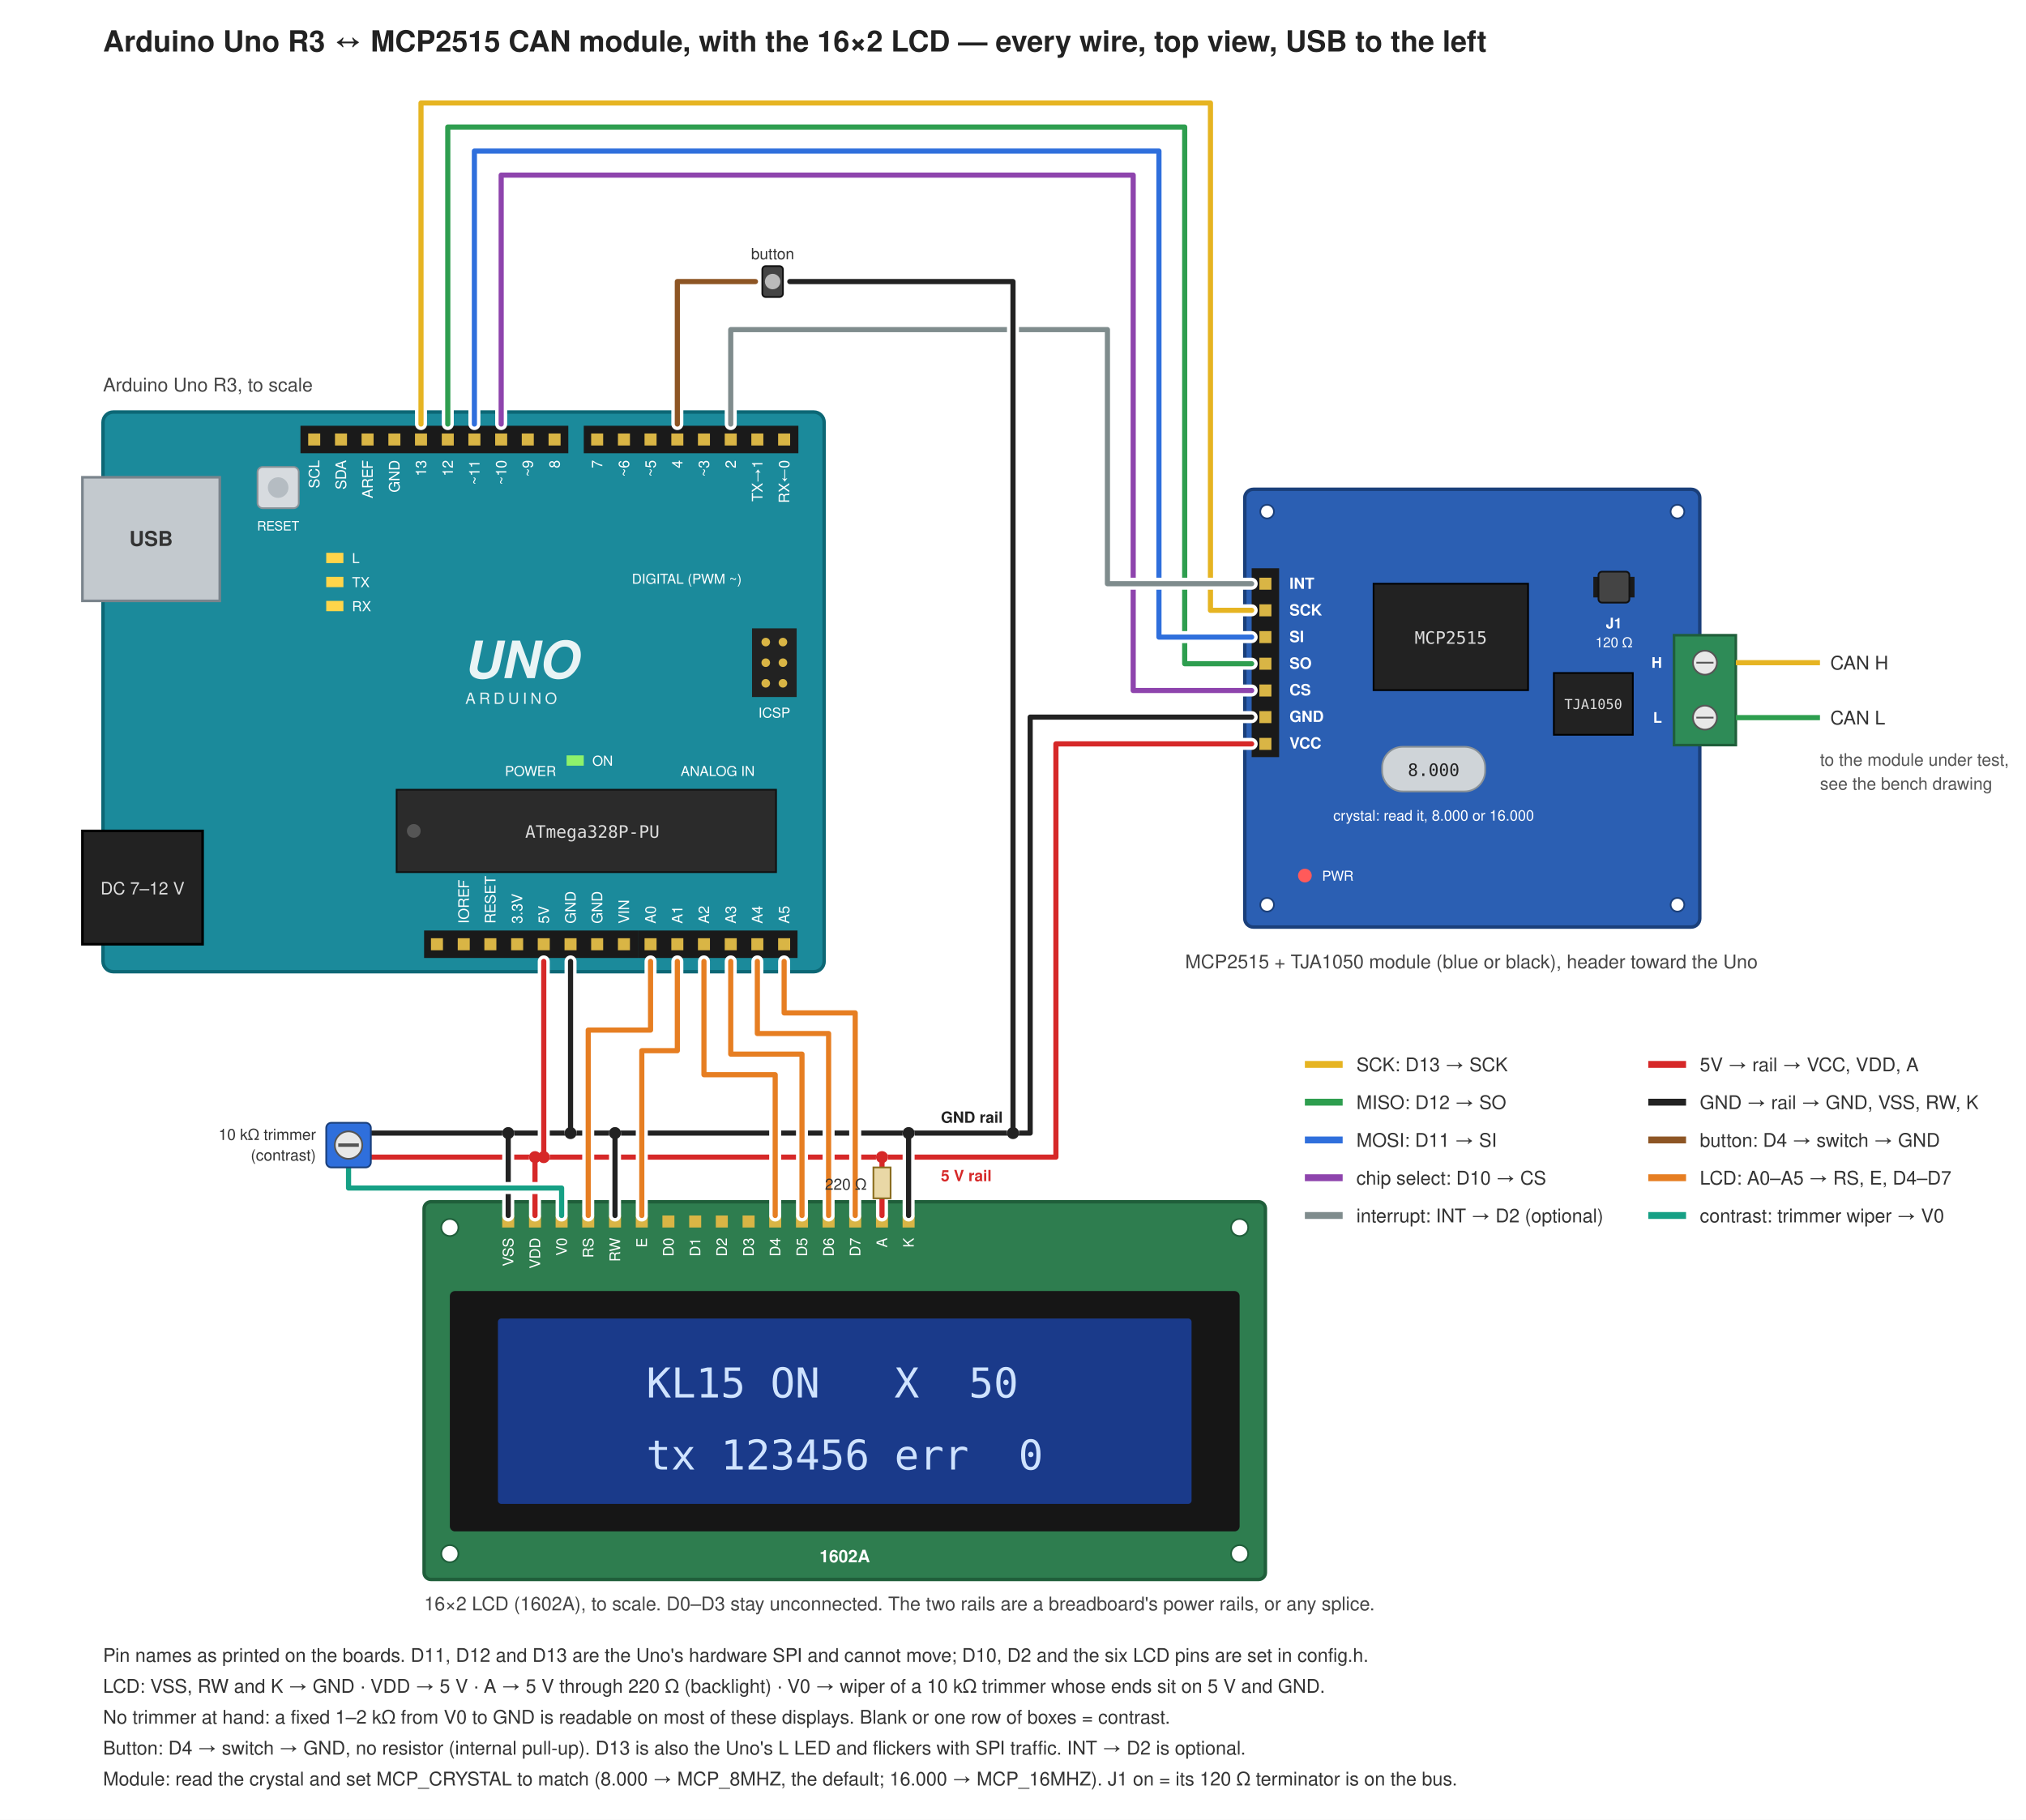
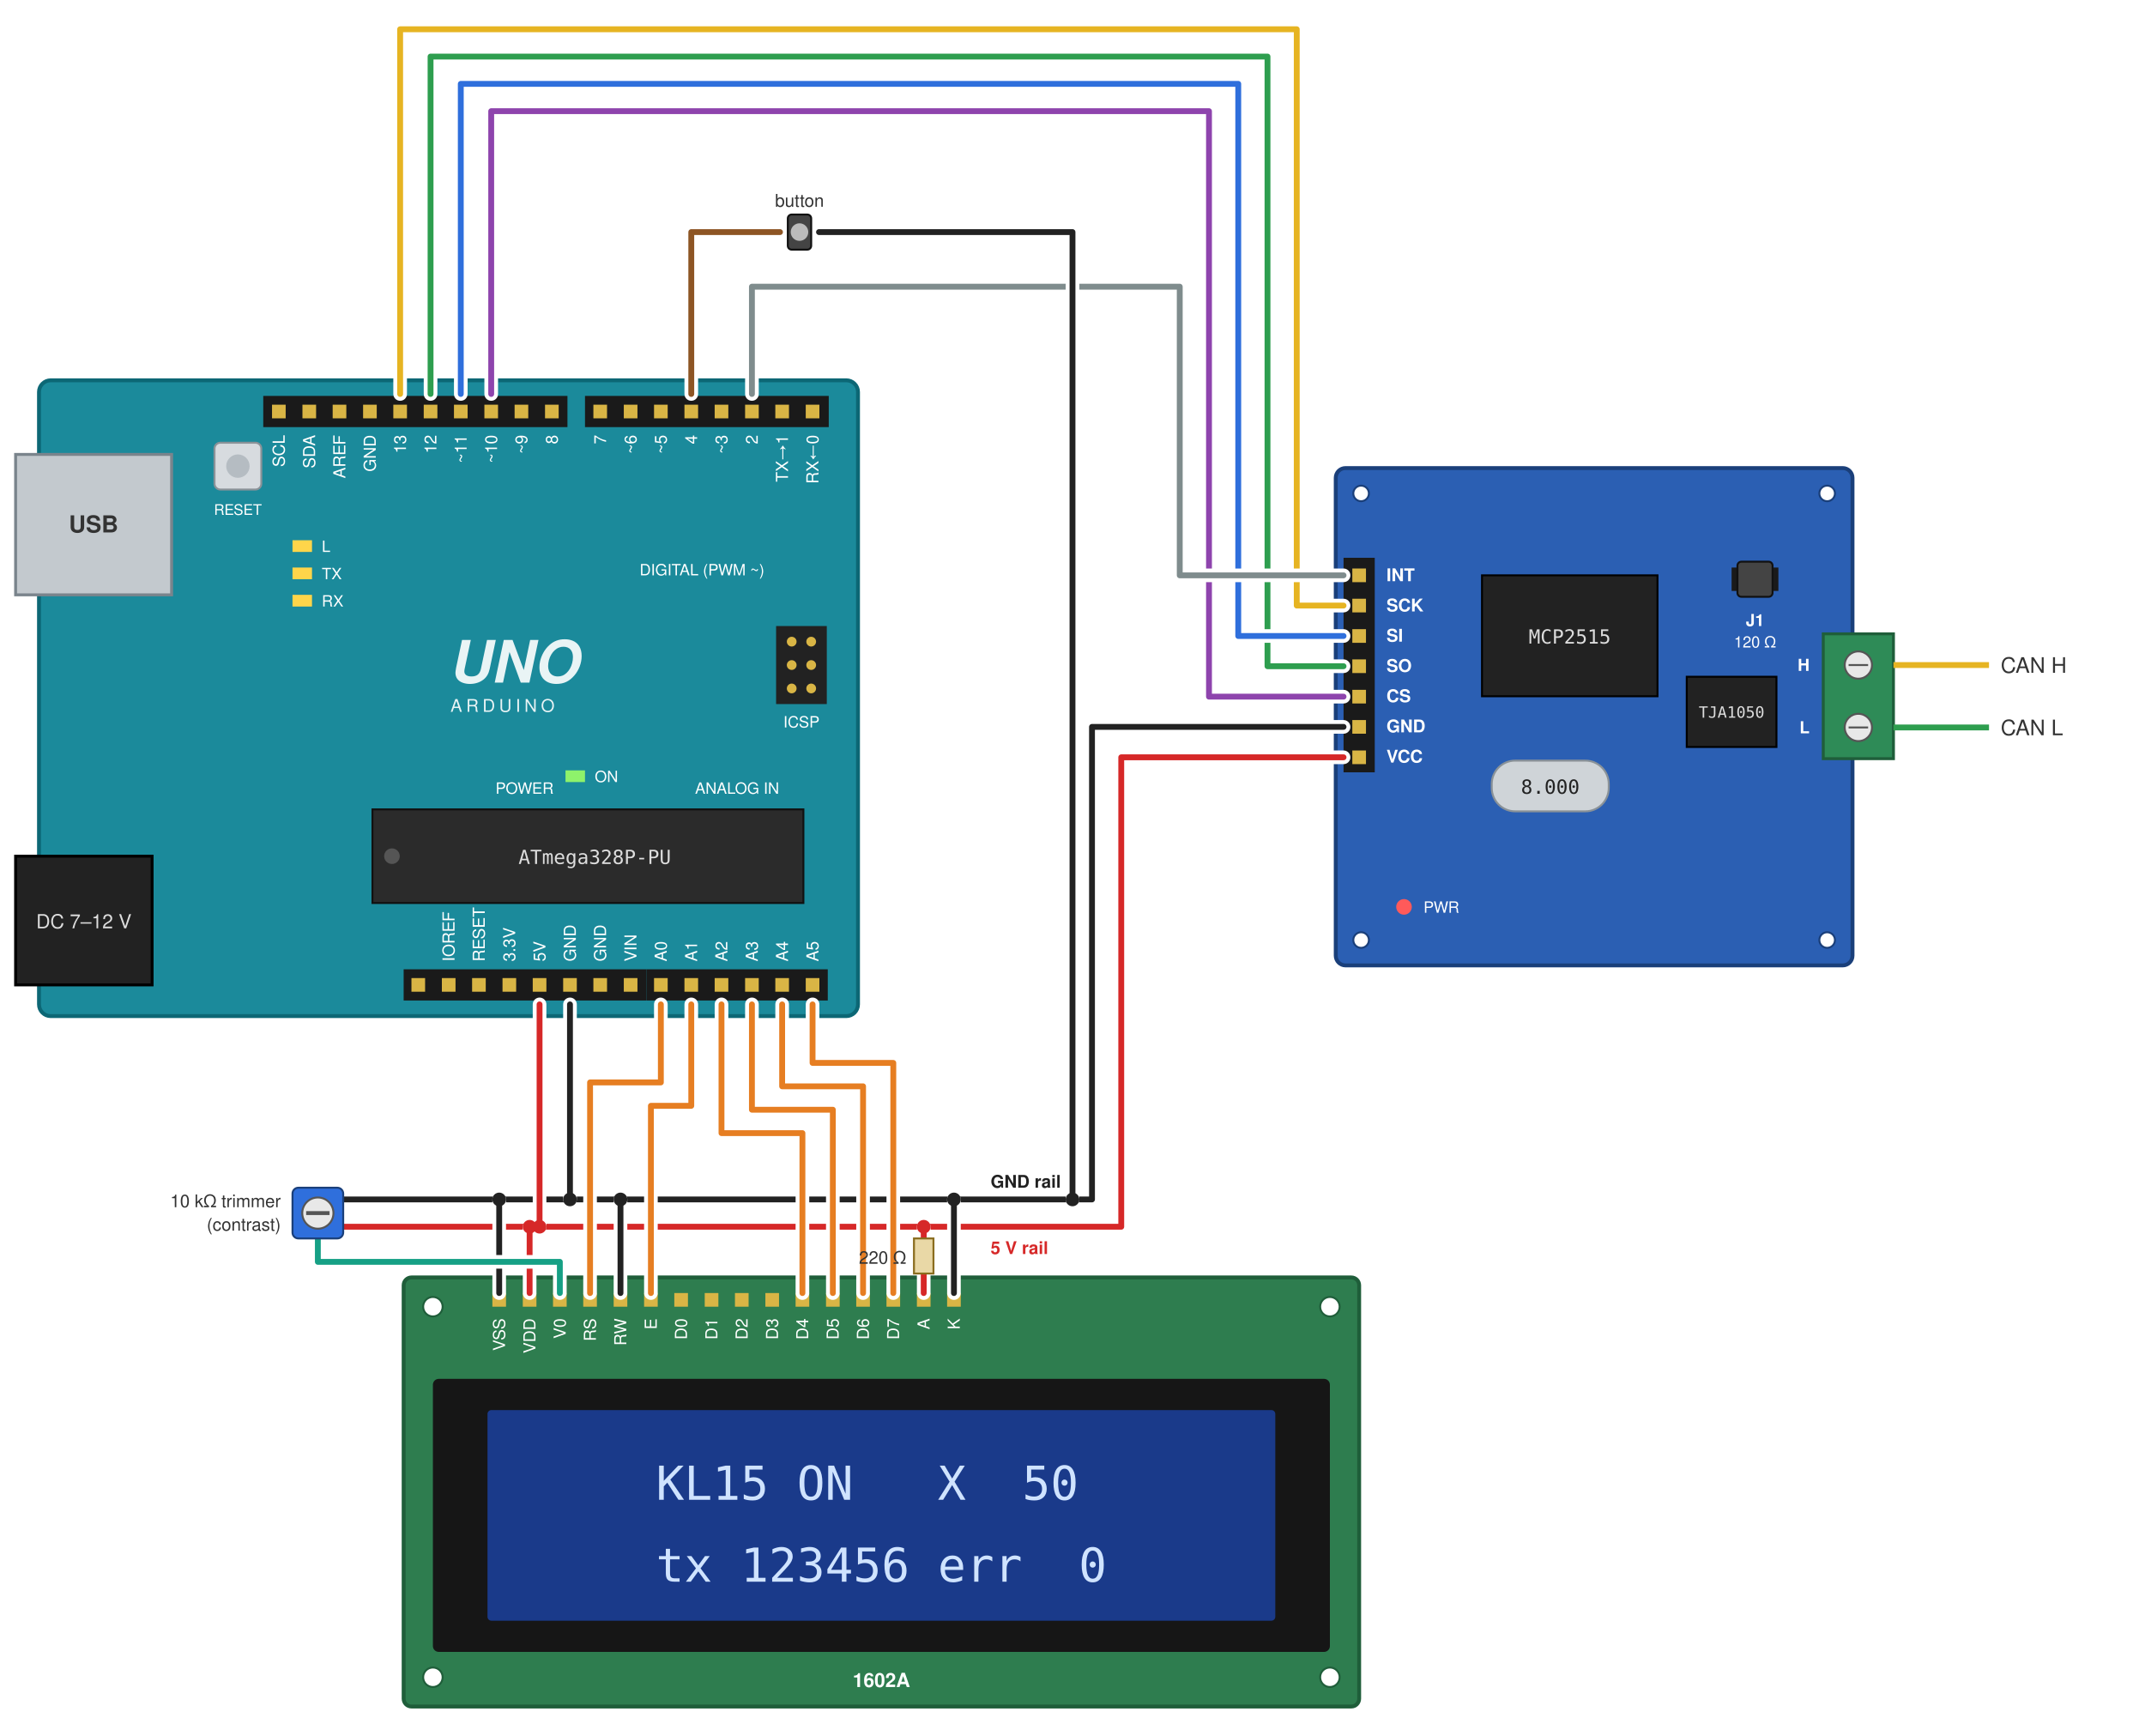
- <svg xmlns="http://www.w3.org/2000/svg" viewBox="0 0 1180 1060" width="1180" height="1060" font-family="Helvetica, Arial, sans-serif">
+ <svg xmlns="http://www.w3.org/2000/svg" viewBox="40 45 1100 890" width="1100" height="890" font-family="Helvetica, Arial, sans-serif">
  <rect width="1180" height="1060" fill="#ffffff" />
-   <text x="60" y="30" font-size="17" font-weight="bold" fill="#222">Arduino Uno R3 ↔ MCP2515 CAN module, with the 16×2 LCD — every wire, top view, USB to the left</text>
  <g id="uno">
    <rect x="60" y="240" width="420" height="326" rx="6" fill="#1b8a9b" stroke="#0c6775" stroke-width="2" />
    <rect x="48" y="278" width="80" height="72" fill="#c3c9ce" stroke="#7a848c" stroke-width="1.5" />
    <text x="88" y="318" font-size="12" font-weight="bold" text-anchor="middle" fill="#333">USB</text>
    <rect x="48" y="484" width="70" height="66" fill="#222" stroke="#000" stroke-width="1.5" />
    <text x="83" y="521" font-size="10" text-anchor="middle" fill="#ddd">DC 7–12 V</text>
    <rect x="150" y="272" width="24" height="24" rx="3" fill="#d7dbdf" stroke="#8a9298" />
    <circle cx="162" cy="284" r="6" fill="#b5bcc2" />
    <text x="162" y="309" font-size="7.5" text-anchor="middle" fill="#fff">RESET</text>
    <rect x="190" y="322" width="10" height="6" fill="#ffd54a" />
    <text x="205" y="328" font-size="8" fill="#fff">L</text>
    <rect x="190" y="336" width="10" height="6" fill="#ffd54a" />
    <text x="205" y="342" font-size="8" fill="#fff">TX</text>
    <rect x="190" y="350" width="10" height="6" fill="#ffd54a" />
    <text x="205" y="356" font-size="8" fill="#fff">RX</text>
    <rect x="330" y="440" width="10" height="6" fill="#8ef26b" />
    <text x="345" y="446" font-size="8" fill="#fff">ON</text>
    <text x="270" y="395" font-size="30" font-style="italic" font-weight="bold" fill="#fff" opacity="0.9">UNO</text>
    <text x="271" y="410" font-size="9" fill="#fff" opacity="0.9" letter-spacing="2">ARDUINO</text>
    <rect x="231" y="460" width="221" height="48" fill="#2b2b2b" stroke="#111" />
    <circle cx="241" cy="484" r="4" fill="#555" />
    <text x="345" y="488" font-size="10" font-family="monospace" text-anchor="middle" fill="#ddd">ATmega328P-PU</text>
    <rect x="438" y="366" width="26" height="40" fill="#222" />
    <g fill="#d9b545">
      <circle cx="446" cy="374" r="2.5" />
      <circle cx="456" cy="374" r="2.5" />
      <circle cx="446" cy="386" r="2.5" />
      <circle cx="456" cy="386" r="2.5" />
      <circle cx="446" cy="398" r="2.5" />
      <circle cx="456" cy="398" r="2.5" />
    </g>
    <text x="451" y="418" font-size="8" text-anchor="middle" fill="#fff">ICSP</text>
    <text x="400" y="340" font-size="8" fill="#fff" text-anchor="middle">DIGITAL (PWM ~)</text>
    <text x="309" y="452" font-size="8" fill="#fff" text-anchor="middle">POWER</text>
    <text x="418" y="452" font-size="8" fill="#fff" text-anchor="middle">ANALOG IN</text>
    <rect x="175" y="248" width="156" height="16" fill="#1a1a1a" />
    <rect x="340" y="248" width="125" height="16" fill="#1a1a1a" />
    <g fill="#d9b545">
      <rect x="179.5" y="252.5" width="7" height="7" />
      <rect x="195.1" y="252.5" width="7" height="7" />
      <rect x="210.6" y="252.5" width="7" height="7" />
      <rect x="226.2" y="252.5" width="7" height="7" />
      <rect x="241.7" y="252.5" width="7" height="7" />
      <rect x="257.3" y="252.5" width="7" height="7" />
      <rect x="272.8" y="252.5" width="7" height="7" />
      <rect x="288.4" y="252.5" width="7" height="7" />
      <rect x="303.9" y="252.5" width="7" height="7" />
      <rect x="319.5" y="252.5" width="7" height="7" />
      <rect x="344.3" y="252.5" width="7" height="7" />
      <rect x="359.9" y="252.5" width="7" height="7" />
      <rect x="375.4" y="252.5" width="7" height="7" />
      <rect x="391" y="252.5" width="7" height="7" />
      <rect x="406.5" y="252.5" width="7" height="7" />
      <rect x="422.1" y="252.5" width="7" height="7" />
      <rect x="437.6" y="252.5" width="7" height="7" />
      <rect x="453.2" y="252.5" width="7" height="7" />
    </g>
    <g font-size="8.5" fill="#fff" text-anchor="end">
      <text transform="translate(186,268) rotate(-90)">SCL</text>
      <text transform="translate(201.6,268) rotate(-90)">SDA</text>
      <text transform="translate(217.1,268) rotate(-90)">AREF</text>
      <text transform="translate(232.7,268) rotate(-90)">GND</text>
      <text transform="translate(248.2,268) rotate(-90)">13</text>
      <text transform="translate(263.8,268) rotate(-90)">12</text>
      <text transform="translate(279.3,268) rotate(-90)">~11</text>
      <text transform="translate(294.9,268) rotate(-90)">~10</text>
      <text transform="translate(310.4,268) rotate(-90)">~9</text>
      <text transform="translate(326,268) rotate(-90)">8</text>
      <text transform="translate(350.8,268) rotate(-90)">7</text>
      <text transform="translate(366.4,268) rotate(-90)">~6</text>
      <text transform="translate(381.9,268) rotate(-90)">~5</text>
      <text transform="translate(397.5,268) rotate(-90)">4</text>
      <text transform="translate(413,268) rotate(-90)">~3</text>
      <text transform="translate(428.6,268) rotate(-90)">2</text>
      <text transform="translate(444.1,268) rotate(-90)">TX→1</text>
      <text transform="translate(459.7,268) rotate(-90)">RX←0</text>
    </g>
    <rect x="247" y="542" width="124.5" height="16" fill="#1a1a1a" />
    <rect x="371.5" y="542" width="93" height="16" fill="#1a1a1a" />
    <g fill="#d9b545">
      <rect x="251" y="546.5" width="7" height="7" />
      <rect x="266.6" y="546.5" width="7" height="7" />
      <rect x="282.1" y="546.5" width="7" height="7" />
      <rect x="297.7" y="546.5" width="7" height="7" />
      <rect x="313.2" y="546.5" width="7" height="7" />
      <rect x="328.8" y="546.5" width="7" height="7" />
      <rect x="344.3" y="546.5" width="7" height="7" />
      <rect x="359.9" y="546.5" width="7" height="7" />
      <rect x="375.4" y="546.5" width="7" height="7" />
      <rect x="391" y="546.5" width="7" height="7" />
      <rect x="406.5" y="546.5" width="7" height="7" />
      <rect x="422.1" y="546.5" width="7" height="7" />
      <rect x="437.6" y="546.5" width="7" height="7" />
      <rect x="453.2" y="546.5" width="7" height="7" />
    </g>
    <g font-size="8.5" fill="#fff">
      <text transform="translate(273.1,538) rotate(-90)">IOREF</text>
      <text transform="translate(288.6,538) rotate(-90)">RESET</text>
      <text transform="translate(304.2,538) rotate(-90)">3.3V</text>
      <text transform="translate(319.7,538) rotate(-90)">5V</text>
      <text transform="translate(335.3,538) rotate(-90)">GND</text>
      <text transform="translate(350.8,538) rotate(-90)">GND</text>
      <text transform="translate(366.4,538) rotate(-90)">VIN</text>
      <text transform="translate(381.9,538) rotate(-90)">A0</text>
      <text transform="translate(397.5,538) rotate(-90)">A1</text>
      <text transform="translate(413,538) rotate(-90)">A2</text>
      <text transform="translate(428.6,538) rotate(-90)">A3</text>
      <text transform="translate(444.1,538) rotate(-90)">A4</text>
      <text transform="translate(459.7,538) rotate(-90)">A5</text>
    </g>
  </g>
-   <text x="60" y="228" font-size="11" fill="#444">Arduino Uno R3, to scale</text>
  <g id="mcp2515">
    <rect x="725" y="285" width="265" height="255" rx="5" fill="#2b5fb3" stroke="#1a3f7a" stroke-width="2" />
    <g fill="#fff" stroke="#1a3f7a">
      <circle cx="738" cy="298" r="4" />
      <circle cx="977" cy="298" r="4" />
      <circle cx="738" cy="527" r="4" />
      <circle cx="977" cy="527" r="4" />
    </g>
    <rect x="729" y="331" width="16" height="110" fill="#1a1a1a" />
    <g fill="#d9b545">
      <rect x="733.5" y="336.5" width="7" height="7" />
      <rect x="733.5" y="352" width="7" height="7" />
      <rect x="733.5" y="367.6" width="7" height="7" />
      <rect x="733.5" y="383.1" width="7" height="7" />
      <rect x="733.5" y="398.7" width="7" height="7" />
      <rect x="733.5" y="414.2" width="7" height="7" />
      <rect x="733.5" y="429.8" width="7" height="7" />
    </g>
    <g font-size="9" font-weight="bold" fill="#fff">
      <text x="751" y="343">INT</text>
      <text x="751" y="358.5">SCK</text>
      <text x="751" y="374">SI</text>
      <text x="751" y="389.5">SO</text>
      <text x="751" y="405">CS</text>
      <text x="751" y="420.5">GND</text>
      <text x="751" y="436">VCC</text>
    </g>
    <rect x="800" y="340" width="90" height="62" fill="#222" stroke="#000" />
    <text x="845" y="375" font-size="10" font-family="monospace" fill="#ddd" text-anchor="middle">MCP2515</text>
    <rect x="905" y="392" width="46" height="36" fill="#222" stroke="#000" />
    <text x="928" y="413" font-size="8" font-family="monospace" fill="#ddd" text-anchor="middle">TJA1050</text>
    <rect x="805" y="435" width="60" height="26" rx="12" fill="#cfd4d8" stroke="#8a9298" />
    <text x="835" y="452" font-size="10" font-family="monospace" fill="#222" text-anchor="middle">8.000</text>
-     <text x="835" y="478" font-size="8.5" fill="#fff" text-anchor="middle">crystal: read it, 8.000 or 16.000</text>
    <rect x="928" y="336" width="24" height="12" fill="#1a1a1a" />
    <rect x="931" y="333" width="18" height="18" rx="2" fill="#444" stroke="#111" />
    <text x="940" y="366" font-size="8.5" font-weight="bold" fill="#fff" text-anchor="middle">J1</text>
    <text x="940" y="377" font-size="8" fill="#fff" text-anchor="middle">120 Ω</text>
    <rect x="975" y="370" width="36" height="64" fill="#2e8b57" stroke="#1f5e3a" stroke-width="1.5" />
    <circle cx="993" cy="386" r="7" fill="#e8e8e8" stroke="#555" />
    <line x1="988" y1="386" x2="998" y2="386" stroke="#555" />
    <circle cx="993" cy="418" r="7" fill="#e8e8e8" stroke="#555" />
    <line x1="988" y1="418" x2="998" y2="418" stroke="#555" />
    <text x="968" y="389" font-size="8.5" font-weight="bold" fill="#fff" text-anchor="end">H</text>
    <text x="968" y="421" font-size="8.5" font-weight="bold" fill="#fff" text-anchor="end">L</text>
    <circle cx="760" cy="510" r="4" fill="#ff5a5a" />
    <text x="770" y="513" font-size="8" fill="#fff">PWR</text>
  </g>
  <path d="M1011,386 H1060" stroke="#e6b422" stroke-width="3" fill="none" />
  <text x="1066" y="390" font-size="11" fill="#333">CAN H</text>
  <path d="M1011,418 H1060" stroke="#2e9e4f" stroke-width="3" fill="none" />
  <text x="1066" y="422" font-size="11" fill="#333">CAN L</text>
-   <text x="1060" y="446" font-size="10" fill="#555">to the module under test,</text>
-   <text x="1060" y="460" font-size="10" fill="#555">see the bench drawing</text>
-   <text x="857" y="564" font-size="11" fill="#444" text-anchor="middle">MCP2515 + TJA1050 module (blue or black), header toward the Uno</text>
  <g id="lcd">
    <rect x="247" y="700" width="490" height="220" rx="4" fill="#2e7d4f" stroke="#1f5e3a" stroke-width="2" />
    <g fill="#fff" stroke="#1f5e3a">
      <circle cx="262" cy="715" r="5" />
      <circle cx="722" cy="715" r="5" />
      <circle cx="262" cy="905" r="5" />
      <circle cx="722" cy="905" r="5" />
    </g>
    <g fill="#d9b545">
      <rect x="292.5" y="708" width="7" height="7" />
      <rect x="308.1" y="708" width="7" height="7" />
      <rect x="323.6" y="708" width="7" height="7" />
      <rect x="339.1" y="708" width="7" height="7" />
      <rect x="354.7" y="708" width="7" height="7" />
      <rect x="370.3" y="708" width="7" height="7" />
      <rect x="385.8" y="708" width="7" height="7" />
      <rect x="401.4" y="708" width="7" height="7" />
      <rect x="416.9" y="708" width="7" height="7" />
      <rect x="432.5" y="708" width="7" height="7" />
      <rect x="448.0" y="708" width="7" height="7" />
      <rect x="463.6" y="708" width="7" height="7" />
      <rect x="479.1" y="708" width="7" height="7" />
      <rect x="494.6" y="708" width="7" height="7" />
      <rect x="510.2" y="708" width="7" height="7" />
      <rect x="525.7" y="708" width="7" height="7" />
    </g>
    <g font-size="8.5" fill="#fff" text-anchor="end">
      <text transform="translate(299.0,721) rotate(-90)">VSS</text>
      <text transform="translate(314.6,721) rotate(-90)">VDD</text>
      <text transform="translate(330.1,721) rotate(-90)">V0</text>
      <text transform="translate(345.6,721) rotate(-90)">RS</text>
      <text transform="translate(361.2,721) rotate(-90)">RW</text>
      <text transform="translate(376.8,721) rotate(-90)">E</text>
      <text transform="translate(392.3,721) rotate(-90)">D0</text>
      <text transform="translate(407.9,721) rotate(-90)">D1</text>
      <text transform="translate(423.4,721) rotate(-90)">D2</text>
      <text transform="translate(439.0,721) rotate(-90)">D3</text>
      <text transform="translate(454.5,721) rotate(-90)">D4</text>
      <text transform="translate(470.1,721) rotate(-90)">D5</text>
      <text transform="translate(485.6,721) rotate(-90)">D6</text>
      <text transform="translate(501.1,721) rotate(-90)">D7</text>
      <text transform="translate(516.7,721) rotate(-90)">A</text>
      <text transform="translate(532.2,721) rotate(-90)">K</text>
    </g>
    <rect x="262" y="752" width="460" height="140" rx="3" fill="#161616" />
    <rect x="290" y="768" width="404" height="108" rx="2" fill="#1a3a8a" />
    <text x="492" y="814" font-size="24" font-family="monospace" fill="#cfe3ff" text-anchor="middle" xml:space="preserve">KL15 ON   X  50 </text>
    <text x="492" y="856" font-size="24" font-family="monospace" fill="#cfe3ff" text-anchor="middle" xml:space="preserve">tx 123456 err  0</text>
    <text x="492" y="910" font-size="10" font-weight="bold" fill="#fff" text-anchor="middle">1602A</text>
  </g>
-   <text x="247" y="938" font-size="11" fill="#444">16×2 LCD (1602A), to scale. D0–D3 stay unconnected. The two rails are a breadboard's power rails, or any splice.</text>
  <g fill="none" stroke-linejoin="round" stroke-linecap="round">
    <path d="M216,660 H600 V417.7 H729" stroke="#fff" stroke-width="7" />
    <path d="M216,660 H600 V417.7 H729" stroke="#222" stroke-width="3" />
    <path d="M216,674 H615 V433.3 H729" stroke="#fff" stroke-width="7" />
    <path d="M216,674 H615 V433.3 H729" stroke="#d62828" stroke-width="3" />
    <path d="M245.2,247 V60 H705 V355.5 H729" stroke="#fff" stroke-width="7" />
    <path d="M245.2,247 V60 H705 V355.5 H729" stroke="#e6b422" stroke-width="3" />
    <path d="M260.8,247 V74 H690 V386.6 H729" stroke="#fff" stroke-width="7" />
    <path d="M260.8,247 V74 H690 V386.6 H729" stroke="#2e9e4f" stroke-width="3" />
    <path d="M276.3,247 V88 H675 V371.1 H729" stroke="#fff" stroke-width="7" />
    <path d="M276.3,247 V88 H675 V371.1 H729" stroke="#2f6fdc" stroke-width="3" />
    <path d="M291.9,247 V102 H660 V402.2 H729" stroke="#fff" stroke-width="7" />
    <path d="M291.9,247 V102 H660 V402.2 H729" stroke="#8e44ad" stroke-width="3" />
    <path d="M425.6,247 V192 H645 V340 H729" stroke="#fff" stroke-width="7" />
    <path d="M425.6,247 V192 H645 V340 H729" stroke="#7f8c8d" stroke-width="3" />
    <path d="M394.5,247 V164 H440" stroke="#fff" stroke-width="7" />
    <path d="M394.5,247 V164 H440" stroke="#8d5524" stroke-width="3" />
    <path d="M460,164 H590 V660" stroke="#fff" stroke-width="7" />
    <path d="M460,164 H590 V660" stroke="#222" stroke-width="3" />
    <path d="M332.3,560 V660" stroke="#fff" stroke-width="7" />
    <path d="M332.3,560 V660" stroke="#222" stroke-width="3" />
    <path d="M316.7,560 V674" stroke="#fff" stroke-width="7" />
    <path d="M316.7,560 V674" stroke="#d62828" stroke-width="3" />
    <path d="M296.0,660 V708" stroke="#fff" stroke-width="7" />
    <path d="M296.0,660 V708" stroke="#222" stroke-width="3" />
    <path d="M358.2,660 V708" stroke="#fff" stroke-width="7" />
    <path d="M358.2,660 V708" stroke="#222" stroke-width="3" />
    <path d="M529.2,660 V708" stroke="#fff" stroke-width="7" />
    <path d="M529.2,660 V708" stroke="#222" stroke-width="3" />
    <path d="M311.6,674 V708" stroke="#fff" stroke-width="7" />
    <path d="M311.6,674 V708" stroke="#d62828" stroke-width="3" />
    <path d="M513.7,674 V680 M513.7,698 V708" stroke="#fff" stroke-width="7" />
    <path d="M513.7,674 V680 M513.7,698 V708" stroke="#d62828" stroke-width="3" />
    <path d="M203,680 V692 H327.1 V708" stroke="#fff" stroke-width="7" />
    <path d="M203,680 V692 H327.1 V708" stroke="#16a085" stroke-width="3" />
    <path d="M378.9,560 V600 H342.6 V708" stroke="#fff" stroke-width="7" />
    <path d="M378.9,560 V600 H342.6 V708" stroke="#e67e22" stroke-width="3" />
    <path d="M394.5,560 V612 H373.8 V708" stroke="#fff" stroke-width="7" />
    <path d="M394.5,560 V612 H373.8 V708" stroke="#e67e22" stroke-width="3" />
    <path d="M456.7,560 V590 H498.1 V708" stroke="#fff" stroke-width="7" />
    <path d="M456.7,560 V590 H498.1 V708" stroke="#e67e22" stroke-width="3" />
    <path d="M441.1,560 V602 H482.6 V708" stroke="#fff" stroke-width="7" />
    <path d="M441.1,560 V602 H482.6 V708" stroke="#e67e22" stroke-width="3" />
    <path d="M425.6,560 V614 H467.1 V708" stroke="#fff" stroke-width="7" />
    <path d="M425.6,560 V614 H467.1 V708" stroke="#e67e22" stroke-width="3" />
    <path d="M410,560 V626 H451.5 V708" stroke="#fff" stroke-width="7" />
    <path d="M410,560 V626 H451.5 V708" stroke="#e67e22" stroke-width="3" />
  </g>
  <circle cx="590" cy="660" r="3.5" fill="#222" />
  <circle cx="332.3" cy="660" r="3.5" fill="#222" />
  <circle cx="296.0" cy="660" r="3.5" fill="#222" />
  <circle cx="358.2" cy="660" r="3.5" fill="#222" />
  <circle cx="529.2" cy="660" r="3.5" fill="#222" />
  <circle cx="316.7" cy="674" r="3.5" fill="#d62828" />
  <circle cx="311.6" cy="674" r="3.5" fill="#d62828" />
  <circle cx="513.7" cy="674" r="3.5" fill="#d62828" />
  <rect x="444" y="155" width="12" height="18" rx="2" fill="#444" stroke="#111" />
  <circle cx="450" cy="164" r="4.5" fill="#bbb" />
  <text x="450" y="151" font-size="9" fill="#333" text-anchor="middle">button</text>
  <rect x="508.7" y="680" width="10" height="18" fill="#e9d8a6" stroke="#8a6d1f" />
  <text x="504.7" y="693" font-size="9" fill="#333" text-anchor="end">220 Ω</text>
  <rect x="190" y="654" width="26" height="26" rx="3" fill="#2f6fdc" stroke="#1a3f7a" />
  <circle cx="203" cy="667" r="8" fill="#e8e8e8" stroke="#555" />
  <line x1="197" y1="667" x2="209" y2="667" stroke="#555" stroke-width="2" />
  <text x="184" y="664" font-size="9" fill="#333" text-anchor="end">10 kΩ trimmer</text>
  <text x="184" y="676" font-size="9" fill="#333" text-anchor="end">(contrast)</text>
  <text x="548" y="654" font-size="9" font-weight="bold" fill="#222">GND rail</text>
  <text x="548" y="688" font-size="9" font-weight="bold" fill="#d62828">5 V rail</text>
-   <g font-size="11" fill="#333">
-     <path d="M760,620 h22" stroke="#e6b422" stroke-width="4" />
-     <text x="790" y="624">SCK: D13 → SCK</text>
-     <path d="M760,642 h22" stroke="#2e9e4f" stroke-width="4" />
-     <text x="790" y="646">MISO: D12 → SO</text>
-     <path d="M760,664 h22" stroke="#2f6fdc" stroke-width="4" />
-     <text x="790" y="668">MOSI: D11 → SI</text>
-     <path d="M760,686 h22" stroke="#8e44ad" stroke-width="4" />
-     <text x="790" y="690">chip select: D10 → CS</text>
-     <path d="M760,708 h22" stroke="#7f8c8d" stroke-width="4" />
-     <text x="790" y="712">interrupt: INT → D2 (optional)</text>
-     <path d="M960,620 h22" stroke="#d62828" stroke-width="4" />
-     <text x="990" y="624">5V → rail → VCC, VDD, A</text>
-     <path d="M960,642 h22" stroke="#222" stroke-width="4" />
-     <text x="990" y="646">GND → rail → GND, VSS, RW, K</text>
-     <path d="M960,664 h22" stroke="#8d5524" stroke-width="4" />
-     <text x="990" y="668">button: D4 → switch → GND</text>
-     <path d="M960,686 h22" stroke="#e67e22" stroke-width="4" />
-     <text x="990" y="690">LCD: A0–A5 → RS, E, D4–D7</text>
-     <path d="M960,708 h22" stroke="#16a085" stroke-width="4" />
-     <text x="990" y="712">contrast: trimmer wiper → V0</text>
-   </g>
-   <g font-size="11" fill="#333">
-     <text x="60" y="968">Pin names as printed on the boards. D11, D12 and D13 are the Uno's hardware SPI and cannot move; D10, D2 and the six LCD pins are set in config.h.</text>
-     <text x="60" y="986">LCD: VSS, RW and K → GND · VDD → 5 V · A → 5 V through 220 Ω (backlight) · V0 → wiper of a 10 kΩ trimmer whose ends sit on 5 V and GND.</text>
-     <text x="60" y="1004">No trimmer at hand: a fixed 1–2 kΩ from V0 to GND is readable on most of these displays. Blank or one row of boxes = contrast.</text>
-     <text x="60" y="1022">Button: D4 → switch → GND, no resistor (internal pull-up). D13 is also the Uno's L LED and flickers with SPI traffic. INT → D2 is optional.</text>
-     <text x="60" y="1040">Module: read the crystal and set MCP_CRYSTAL to match (8.000 → MCP_8MHZ, the default; 16.000 → MCP_16MHZ). J1 on = its 120 Ω terminator is on the bus.</text>
-   </g>
</svg>
